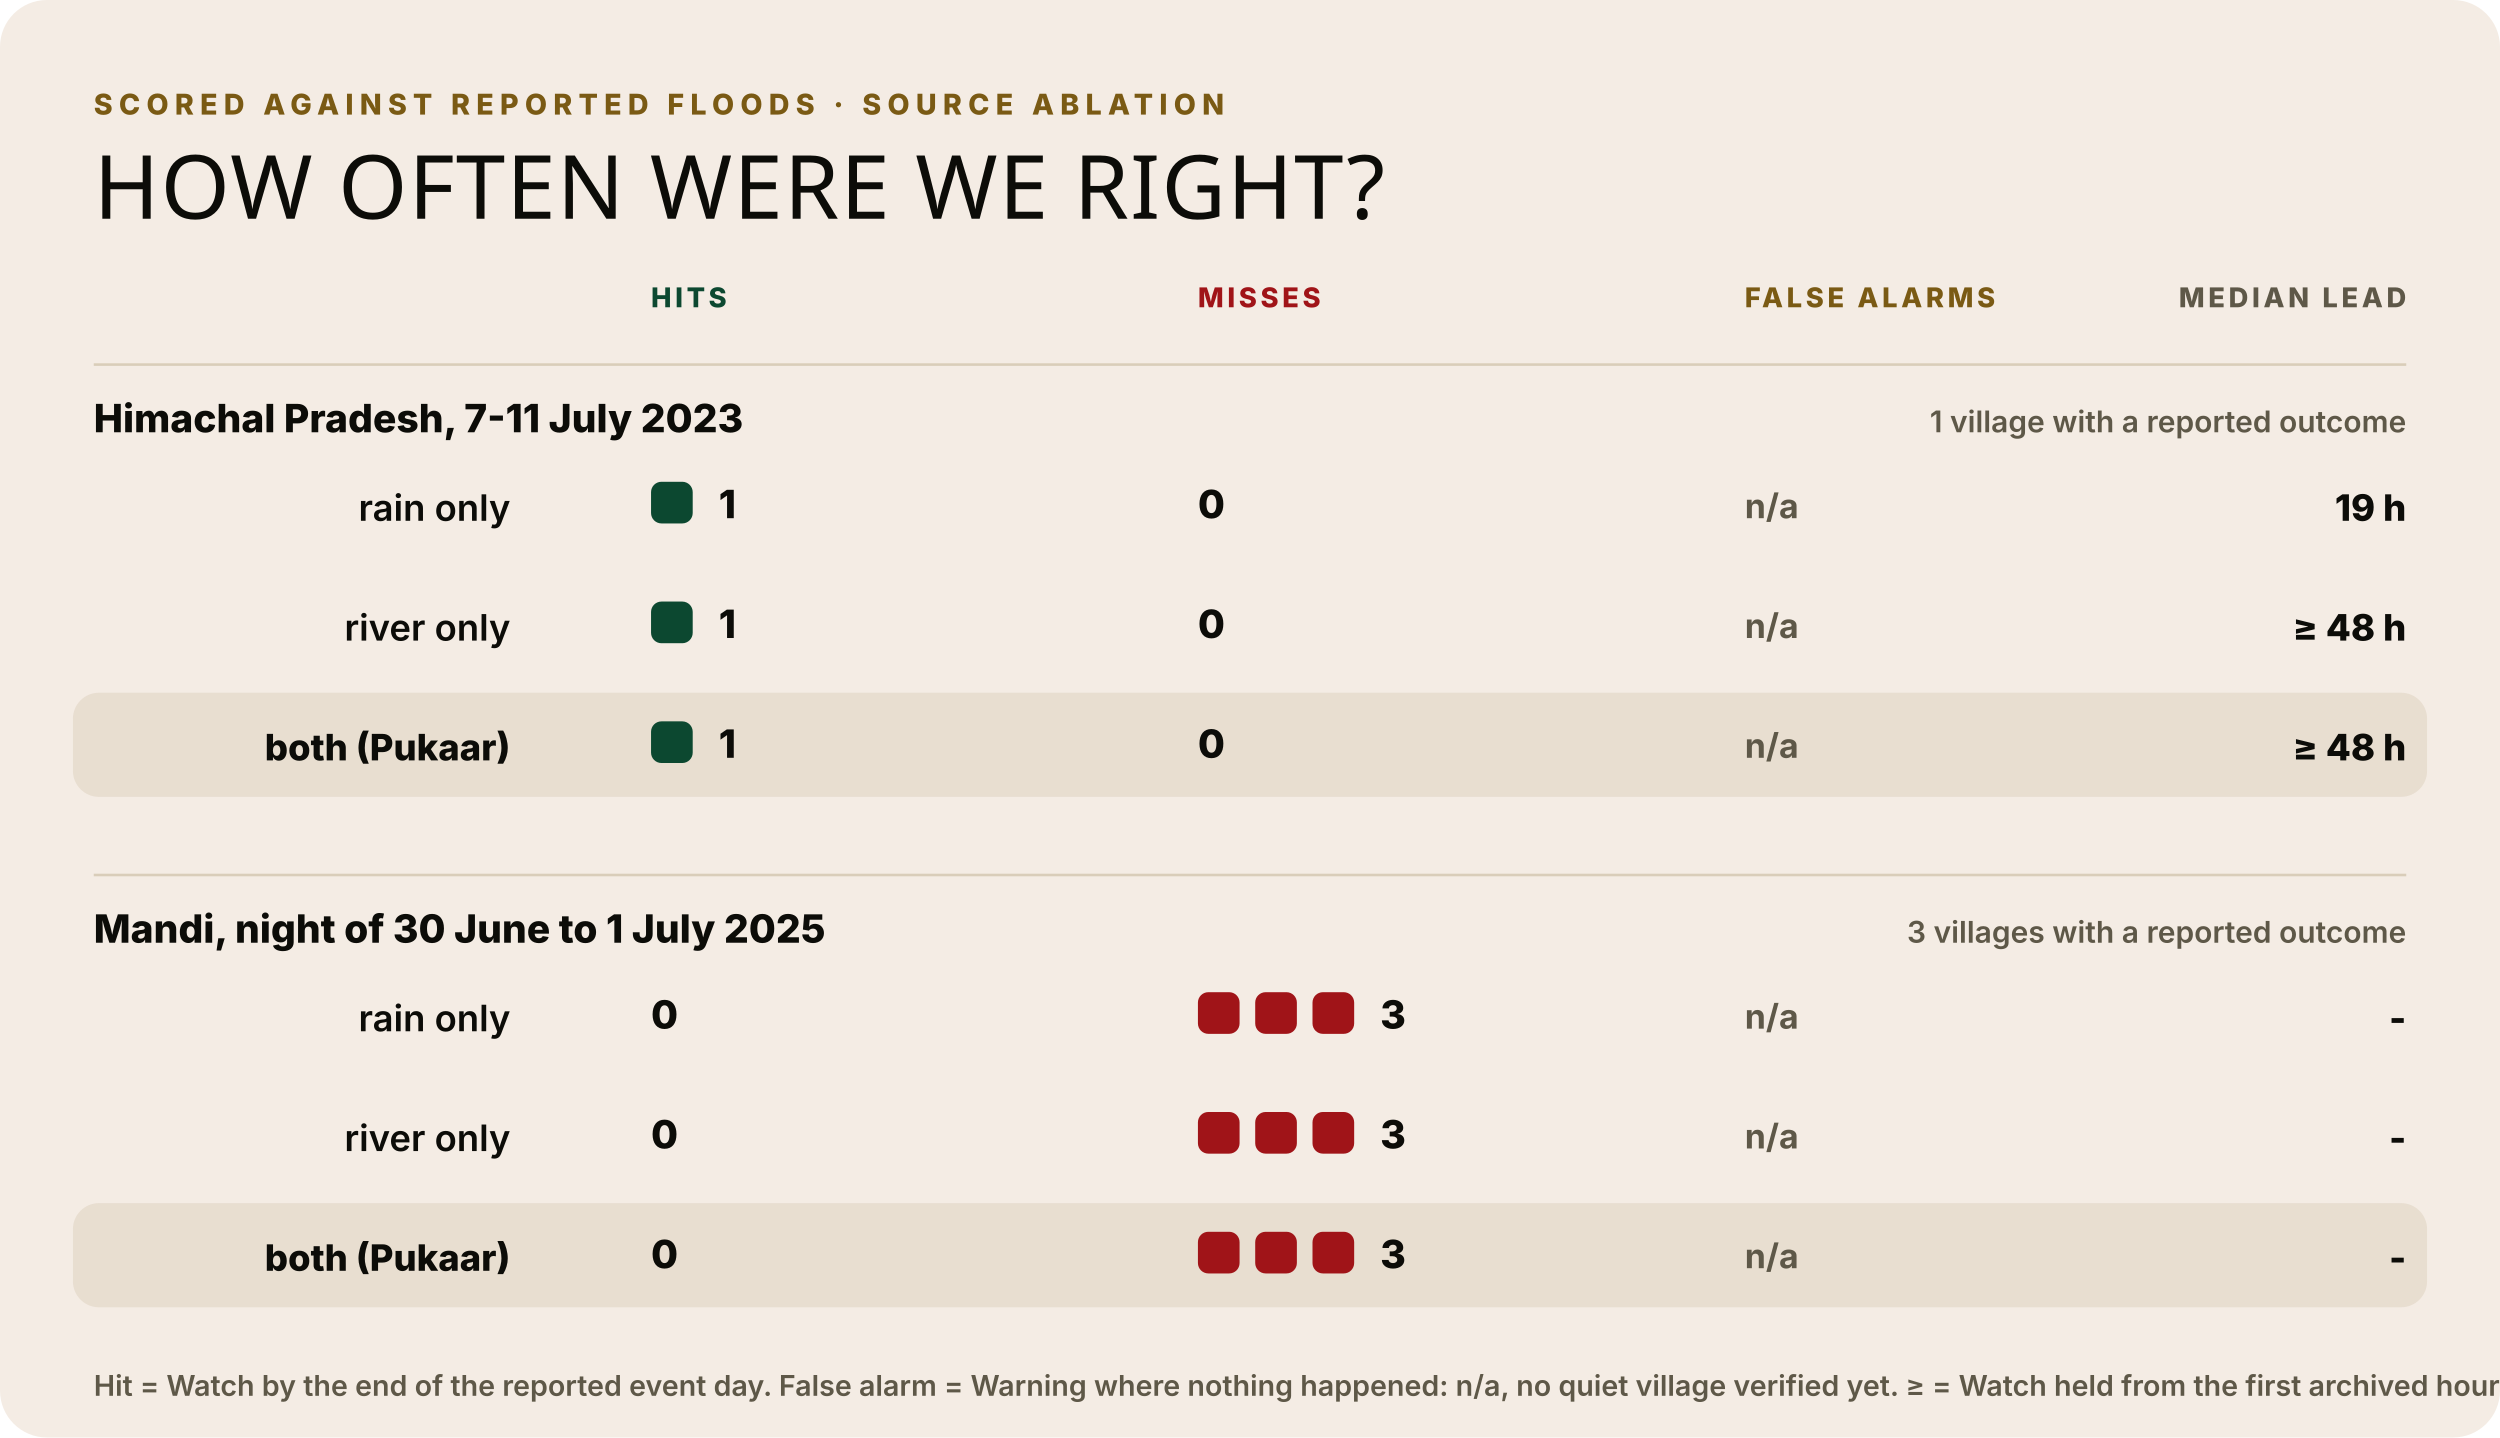
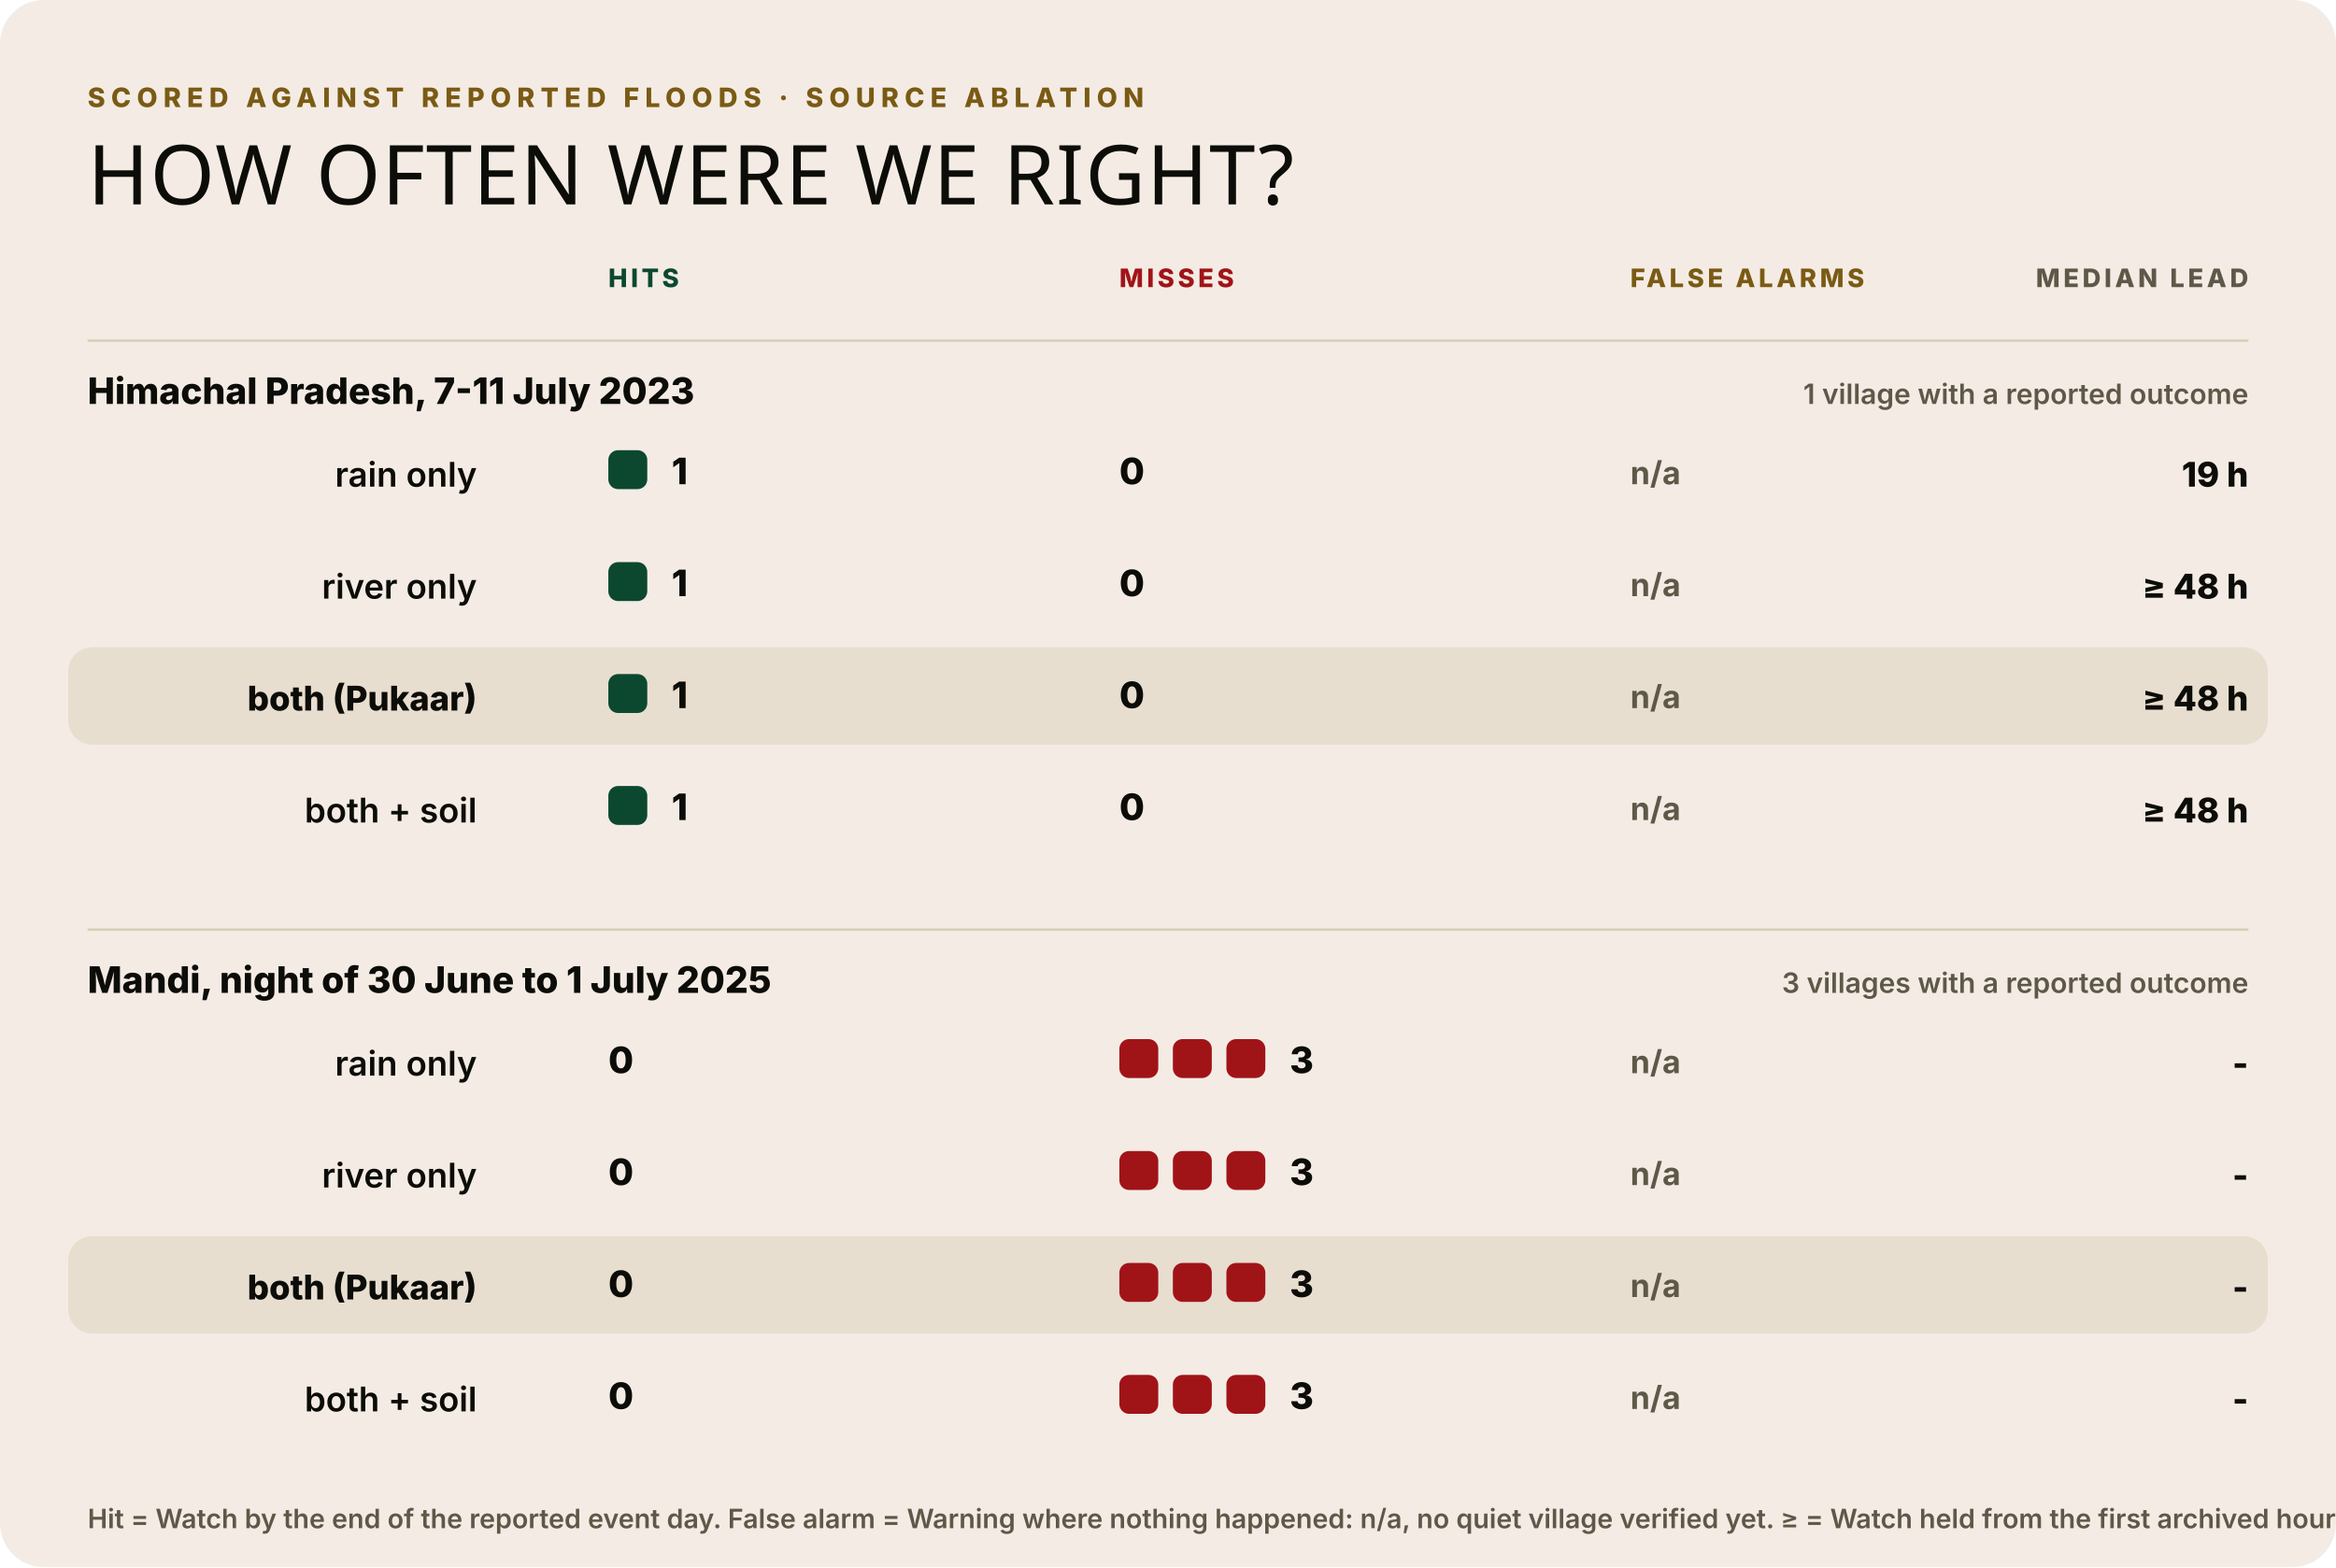
- <svg xmlns="http://www.w3.org/2000/svg" viewBox="0 0 960 552" width="960" height="552" role="img">
-   <rect width="960" height="552" rx="18" fill="#f4ece4" />
+ <svg xmlns="http://www.w3.org/2000/svg" viewBox="0 0 960 644" width="960" height="644" role="img">
+   <rect width="960" height="644" rx="18" fill="#f4ece4" />
  <text x="36.0" y="44.0" font-family="Inter, 'Segoe UI', Helvetica, Arial, sans-serif" font-size="11" font-weight="800" fill="#7a5a14" text-anchor="start" letter-spacing="2.4">SCORED AGAINST REPORTED FLOODS · SOURCE ABLATION</text>
  <text x="36.0" y="84.0" font-family="Anton, 'Bebas Neue', Impact, 'Arial Narrow', sans-serif" font-size="34" font-weight="400" fill="#0c0c08" text-anchor="start" letter-spacing="0.5">HOW OFTEN WERE WE RIGHT?</text>
  <text x="250.0" y="118.0" font-family="Inter, 'Segoe UI', Helvetica, Arial, sans-serif" font-size="10.5" font-weight="800" fill="#0c4830" text-anchor="start" letter-spacing="1.4">HITS</text>
  <text x="460.0" y="118.0" font-family="Inter, 'Segoe UI', Helvetica, Arial, sans-serif" font-size="10.5" font-weight="800" fill="#a01418" text-anchor="start" letter-spacing="1.4">MISSES</text>
  <text x="670.0" y="118.0" font-family="Inter, 'Segoe UI', Helvetica, Arial, sans-serif" font-size="10.5" font-weight="800" fill="#7a5a14" text-anchor="start" letter-spacing="1.4">FALSE ALARMS</text>
  <text x="924.0" y="118.0" font-family="Inter, 'Segoe UI', Helvetica, Arial, sans-serif" font-size="10.5" font-weight="800" fill="#5e5848" text-anchor="end" letter-spacing="1.4">MEDIAN LEAD</text>
  <line x1="36" x2="924" y1="140" y2="140" stroke="#d9cdb9" />
  <text x="36.0" y="166.0" font-family="Inter, 'Segoe UI', Helvetica, Arial, sans-serif" font-size="15" font-weight="800" fill="#0c0c08" text-anchor="start">Himachal Pradesh, 7-11 July 2023</text>
  <text x="924.0" y="166.0" font-family="Inter, 'Segoe UI', Helvetica, Arial, sans-serif" font-size="11.5" font-weight="600" fill="#5e5848" text-anchor="end">1 village with a reported outcome</text>
  <text x="196.0" y="200.0" font-family="Inter, 'Segoe UI', Helvetica, Arial, sans-serif" font-size="14" font-weight="600" fill="#0c0c08" text-anchor="end">rain only</text>
  <rect x="250.0" y="185" width="16" height="16" rx="4" fill="#0c4830" />
  <text x="276.0" y="199.0" font-family="Inter, 'Segoe UI', Helvetica, Arial, sans-serif" font-size="15" font-weight="800" fill="#0c0c08" text-anchor="start">1</text>
  <text x="460.0" y="199.0" font-family="Inter, 'Segoe UI', Helvetica, Arial, sans-serif" font-size="15" font-weight="800" fill="#0c0c08" text-anchor="start">0</text>
  <text x="670.0" y="199.0" font-family="Inter, 'Segoe UI', Helvetica, Arial, sans-serif" font-size="13" font-weight="700" fill="#5e5848" text-anchor="start">n/a</text>
  <text x="924.0" y="200.0" font-family="Inter, 'Segoe UI', Helvetica, Arial, sans-serif" font-size="14" font-weight="800" fill="#0c0c08" text-anchor="end">19 h</text>
  <text x="196.0" y="246.0" font-family="Inter, 'Segoe UI', Helvetica, Arial, sans-serif" font-size="14" font-weight="600" fill="#0c0c08" text-anchor="end">river only</text>
  <rect x="250.0" y="231" width="16" height="16" rx="4" fill="#0c4830" />
  <text x="276.0" y="245.0" font-family="Inter, 'Segoe UI', Helvetica, Arial, sans-serif" font-size="15" font-weight="800" fill="#0c0c08" text-anchor="start">1</text>
  <text x="460.0" y="245.0" font-family="Inter, 'Segoe UI', Helvetica, Arial, sans-serif" font-size="15" font-weight="800" fill="#0c0c08" text-anchor="start">0</text>
  <text x="670.0" y="245.0" font-family="Inter, 'Segoe UI', Helvetica, Arial, sans-serif" font-size="13" font-weight="700" fill="#5e5848" text-anchor="start">n/a</text>
  <text x="924.0" y="246.0" font-family="Inter, 'Segoe UI', Helvetica, Arial, sans-serif" font-size="14" font-weight="800" fill="#0c0c08" text-anchor="end">≥ 48 h</text>
  <rect x="28" y="266" width="904" height="40" rx="10" fill="#d9cdb9" fill-opacity="0.45" />
  <text x="196.0" y="292.0" font-family="Inter, 'Segoe UI', Helvetica, Arial, sans-serif" font-size="14" font-weight="800" fill="#0c0c08" text-anchor="end">both (Pukaar)</text>
  <rect x="250.0" y="277" width="16" height="16" rx="4" fill="#0c4830" />
  <text x="276.0" y="291.0" font-family="Inter, 'Segoe UI', Helvetica, Arial, sans-serif" font-size="15" font-weight="800" fill="#0c0c08" text-anchor="start">1</text>
  <text x="460.0" y="291.0" font-family="Inter, 'Segoe UI', Helvetica, Arial, sans-serif" font-size="15" font-weight="800" fill="#0c0c08" text-anchor="start">0</text>
  <text x="670.0" y="291.0" font-family="Inter, 'Segoe UI', Helvetica, Arial, sans-serif" font-size="13" font-weight="700" fill="#5e5848" text-anchor="start">n/a</text>
  <text x="924.0" y="292.0" font-family="Inter, 'Segoe UI', Helvetica, Arial, sans-serif" font-size="14" font-weight="800" fill="#0c0c08" text-anchor="end">≥ 48 h</text>
-   <line x1="36" x2="924" y1="336" y2="336" stroke="#d9cdb9" />
-   <text x="36.0" y="362.0" font-family="Inter, 'Segoe UI', Helvetica, Arial, sans-serif" font-size="15" font-weight="800" fill="#0c0c08" text-anchor="start">Mandi, night of 30 June to 1 July 2025</text>
-   <text x="924.0" y="362.0" font-family="Inter, 'Segoe UI', Helvetica, Arial, sans-serif" font-size="11.5" font-weight="600" fill="#5e5848" text-anchor="end">3 villages with a reported outcome</text>
-   <text x="196.0" y="396.0" font-family="Inter, 'Segoe UI', Helvetica, Arial, sans-serif" font-size="14" font-weight="600" fill="#0c0c08" text-anchor="end">rain only</text>
-   <text x="250.0" y="395.0" font-family="Inter, 'Segoe UI', Helvetica, Arial, sans-serif" font-size="15" font-weight="800" fill="#0c0c08" text-anchor="start">0</text>
-   <rect x="460.0" y="381" width="16" height="16" rx="4" fill="#a01418" />
-   <rect x="482.0" y="381" width="16" height="16" rx="4" fill="#a01418" />
-   <rect x="504.0" y="381" width="16" height="16" rx="4" fill="#a01418" />
-   <text x="530.0" y="395.0" font-family="Inter, 'Segoe UI', Helvetica, Arial, sans-serif" font-size="15" font-weight="800" fill="#0c0c08" text-anchor="start">3</text>
-   <text x="670.0" y="395.0" font-family="Inter, 'Segoe UI', Helvetica, Arial, sans-serif" font-size="13" font-weight="700" fill="#5e5848" text-anchor="start">n/a</text>
-   <text x="924.0" y="396.0" font-family="Inter, 'Segoe UI', Helvetica, Arial, sans-serif" font-size="14" font-weight="800" fill="#0c0c08" text-anchor="end">-</text>
-   <text x="196.0" y="442.0" font-family="Inter, 'Segoe UI', Helvetica, Arial, sans-serif" font-size="14" font-weight="600" fill="#0c0c08" text-anchor="end">river only</text>
+   <text x="196.0" y="338.0" font-family="Inter, 'Segoe UI', Helvetica, Arial, sans-serif" font-size="14" font-weight="600" fill="#0c0c08" text-anchor="end">both + soil</text>
+   <rect x="250.0" y="323" width="16" height="16" rx="4" fill="#0c4830" />
+   <text x="276.0" y="337.0" font-family="Inter, 'Segoe UI', Helvetica, Arial, sans-serif" font-size="15" font-weight="800" fill="#0c0c08" text-anchor="start">1</text>
+   <text x="460.0" y="337.0" font-family="Inter, 'Segoe UI', Helvetica, Arial, sans-serif" font-size="15" font-weight="800" fill="#0c0c08" text-anchor="start">0</text>
+   <text x="670.0" y="337.0" font-family="Inter, 'Segoe UI', Helvetica, Arial, sans-serif" font-size="13" font-weight="700" fill="#5e5848" text-anchor="start">n/a</text>
+   <text x="924.0" y="338.0" font-family="Inter, 'Segoe UI', Helvetica, Arial, sans-serif" font-size="14" font-weight="800" fill="#0c0c08" text-anchor="end">≥ 48 h</text>
+   <line x1="36" x2="924" y1="382" y2="382" stroke="#d9cdb9" />
+   <text x="36.0" y="408.0" font-family="Inter, 'Segoe UI', Helvetica, Arial, sans-serif" font-size="15" font-weight="800" fill="#0c0c08" text-anchor="start">Mandi, night of 30 June to 1 July 2025</text>
+   <text x="924.0" y="408.0" font-family="Inter, 'Segoe UI', Helvetica, Arial, sans-serif" font-size="11.5" font-weight="600" fill="#5e5848" text-anchor="end">3 villages with a reported outcome</text>
+   <text x="196.0" y="442.0" font-family="Inter, 'Segoe UI', Helvetica, Arial, sans-serif" font-size="14" font-weight="600" fill="#0c0c08" text-anchor="end">rain only</text>
  <text x="250.0" y="441.0" font-family="Inter, 'Segoe UI', Helvetica, Arial, sans-serif" font-size="15" font-weight="800" fill="#0c0c08" text-anchor="start">0</text>
  <rect x="460.0" y="427" width="16" height="16" rx="4" fill="#a01418" />
  <rect x="482.0" y="427" width="16" height="16" rx="4" fill="#a01418" />
  <rect x="504.0" y="427" width="16" height="16" rx="4" fill="#a01418" />
  <text x="530.0" y="441.0" font-family="Inter, 'Segoe UI', Helvetica, Arial, sans-serif" font-size="15" font-weight="800" fill="#0c0c08" text-anchor="start">3</text>
  <text x="670.0" y="441.0" font-family="Inter, 'Segoe UI', Helvetica, Arial, sans-serif" font-size="13" font-weight="700" fill="#5e5848" text-anchor="start">n/a</text>
  <text x="924.0" y="442.0" font-family="Inter, 'Segoe UI', Helvetica, Arial, sans-serif" font-size="14" font-weight="800" fill="#0c0c08" text-anchor="end">-</text>
-   <rect x="28" y="462" width="904" height="40" rx="10" fill="#d9cdb9" fill-opacity="0.45" />
-   <text x="196.0" y="488.0" font-family="Inter, 'Segoe UI', Helvetica, Arial, sans-serif" font-size="14" font-weight="800" fill="#0c0c08" text-anchor="end">both (Pukaar)</text>
+   <text x="196.0" y="488.0" font-family="Inter, 'Segoe UI', Helvetica, Arial, sans-serif" font-size="14" font-weight="600" fill="#0c0c08" text-anchor="end">river only</text>
  <text x="250.0" y="487.0" font-family="Inter, 'Segoe UI', Helvetica, Arial, sans-serif" font-size="15" font-weight="800" fill="#0c0c08" text-anchor="start">0</text>
  <rect x="460.0" y="473" width="16" height="16" rx="4" fill="#a01418" />
  <rect x="482.0" y="473" width="16" height="16" rx="4" fill="#a01418" />
  <rect x="504.0" y="473" width="16" height="16" rx="4" fill="#a01418" />
  <text x="530.0" y="487.0" font-family="Inter, 'Segoe UI', Helvetica, Arial, sans-serif" font-size="15" font-weight="800" fill="#0c0c08" text-anchor="start">3</text>
  <text x="670.0" y="487.0" font-family="Inter, 'Segoe UI', Helvetica, Arial, sans-serif" font-size="13" font-weight="700" fill="#5e5848" text-anchor="start">n/a</text>
  <text x="924.0" y="488.0" font-family="Inter, 'Segoe UI', Helvetica, Arial, sans-serif" font-size="14" font-weight="800" fill="#0c0c08" text-anchor="end">-</text>
-   <text x="36.0" y="536.0" font-family="Inter, 'Segoe UI', Helvetica, Arial, sans-serif" font-size="11" font-weight="600" fill="#5e5848" text-anchor="start">Hit = Watch by the end of the reported event day. False alarm = Warning where nothing happened: n/a, no quiet village verified yet. ≥ = Watch held from the first archived hour.</text>
+   <rect x="28" y="508" width="904" height="40" rx="10" fill="#d9cdb9" fill-opacity="0.45" />
+   <text x="196.0" y="534.0" font-family="Inter, 'Segoe UI', Helvetica, Arial, sans-serif" font-size="14" font-weight="800" fill="#0c0c08" text-anchor="end">both (Pukaar)</text>
+   <text x="250.0" y="533.0" font-family="Inter, 'Segoe UI', Helvetica, Arial, sans-serif" font-size="15" font-weight="800" fill="#0c0c08" text-anchor="start">0</text>
+   <rect x="460.0" y="519" width="16" height="16" rx="4" fill="#a01418" />
+   <rect x="482.0" y="519" width="16" height="16" rx="4" fill="#a01418" />
+   <rect x="504.0" y="519" width="16" height="16" rx="4" fill="#a01418" />
+   <text x="530.0" y="533.0" font-family="Inter, 'Segoe UI', Helvetica, Arial, sans-serif" font-size="15" font-weight="800" fill="#0c0c08" text-anchor="start">3</text>
+   <text x="670.0" y="533.0" font-family="Inter, 'Segoe UI', Helvetica, Arial, sans-serif" font-size="13" font-weight="700" fill="#5e5848" text-anchor="start">n/a</text>
+   <text x="924.0" y="534.0" font-family="Inter, 'Segoe UI', Helvetica, Arial, sans-serif" font-size="14" font-weight="800" fill="#0c0c08" text-anchor="end">-</text>
+   <text x="196.0" y="580.0" font-family="Inter, 'Segoe UI', Helvetica, Arial, sans-serif" font-size="14" font-weight="600" fill="#0c0c08" text-anchor="end">both + soil</text>
+   <text x="250.0" y="579.0" font-family="Inter, 'Segoe UI', Helvetica, Arial, sans-serif" font-size="15" font-weight="800" fill="#0c0c08" text-anchor="start">0</text>
+   <rect x="460.0" y="565" width="16" height="16" rx="4" fill="#a01418" />
+   <rect x="482.0" y="565" width="16" height="16" rx="4" fill="#a01418" />
+   <rect x="504.0" y="565" width="16" height="16" rx="4" fill="#a01418" />
+   <text x="530.0" y="579.0" font-family="Inter, 'Segoe UI', Helvetica, Arial, sans-serif" font-size="15" font-weight="800" fill="#0c0c08" text-anchor="start">3</text>
+   <text x="670.0" y="579.0" font-family="Inter, 'Segoe UI', Helvetica, Arial, sans-serif" font-size="13" font-weight="700" fill="#5e5848" text-anchor="start">n/a</text>
+   <text x="924.0" y="580.0" font-family="Inter, 'Segoe UI', Helvetica, Arial, sans-serif" font-size="14" font-weight="800" fill="#0c0c08" text-anchor="end">-</text>
+   <text x="36.0" y="628.0" font-family="Inter, 'Segoe UI', Helvetica, Arial, sans-serif" font-size="11" font-weight="600" fill="#5e5848" text-anchor="start">Hit = Watch by the end of the reported event day. False alarm = Warning where nothing happened: n/a, no quiet village verified yet. ≥ = Watch held from the first archived hour.</text>
</svg>
